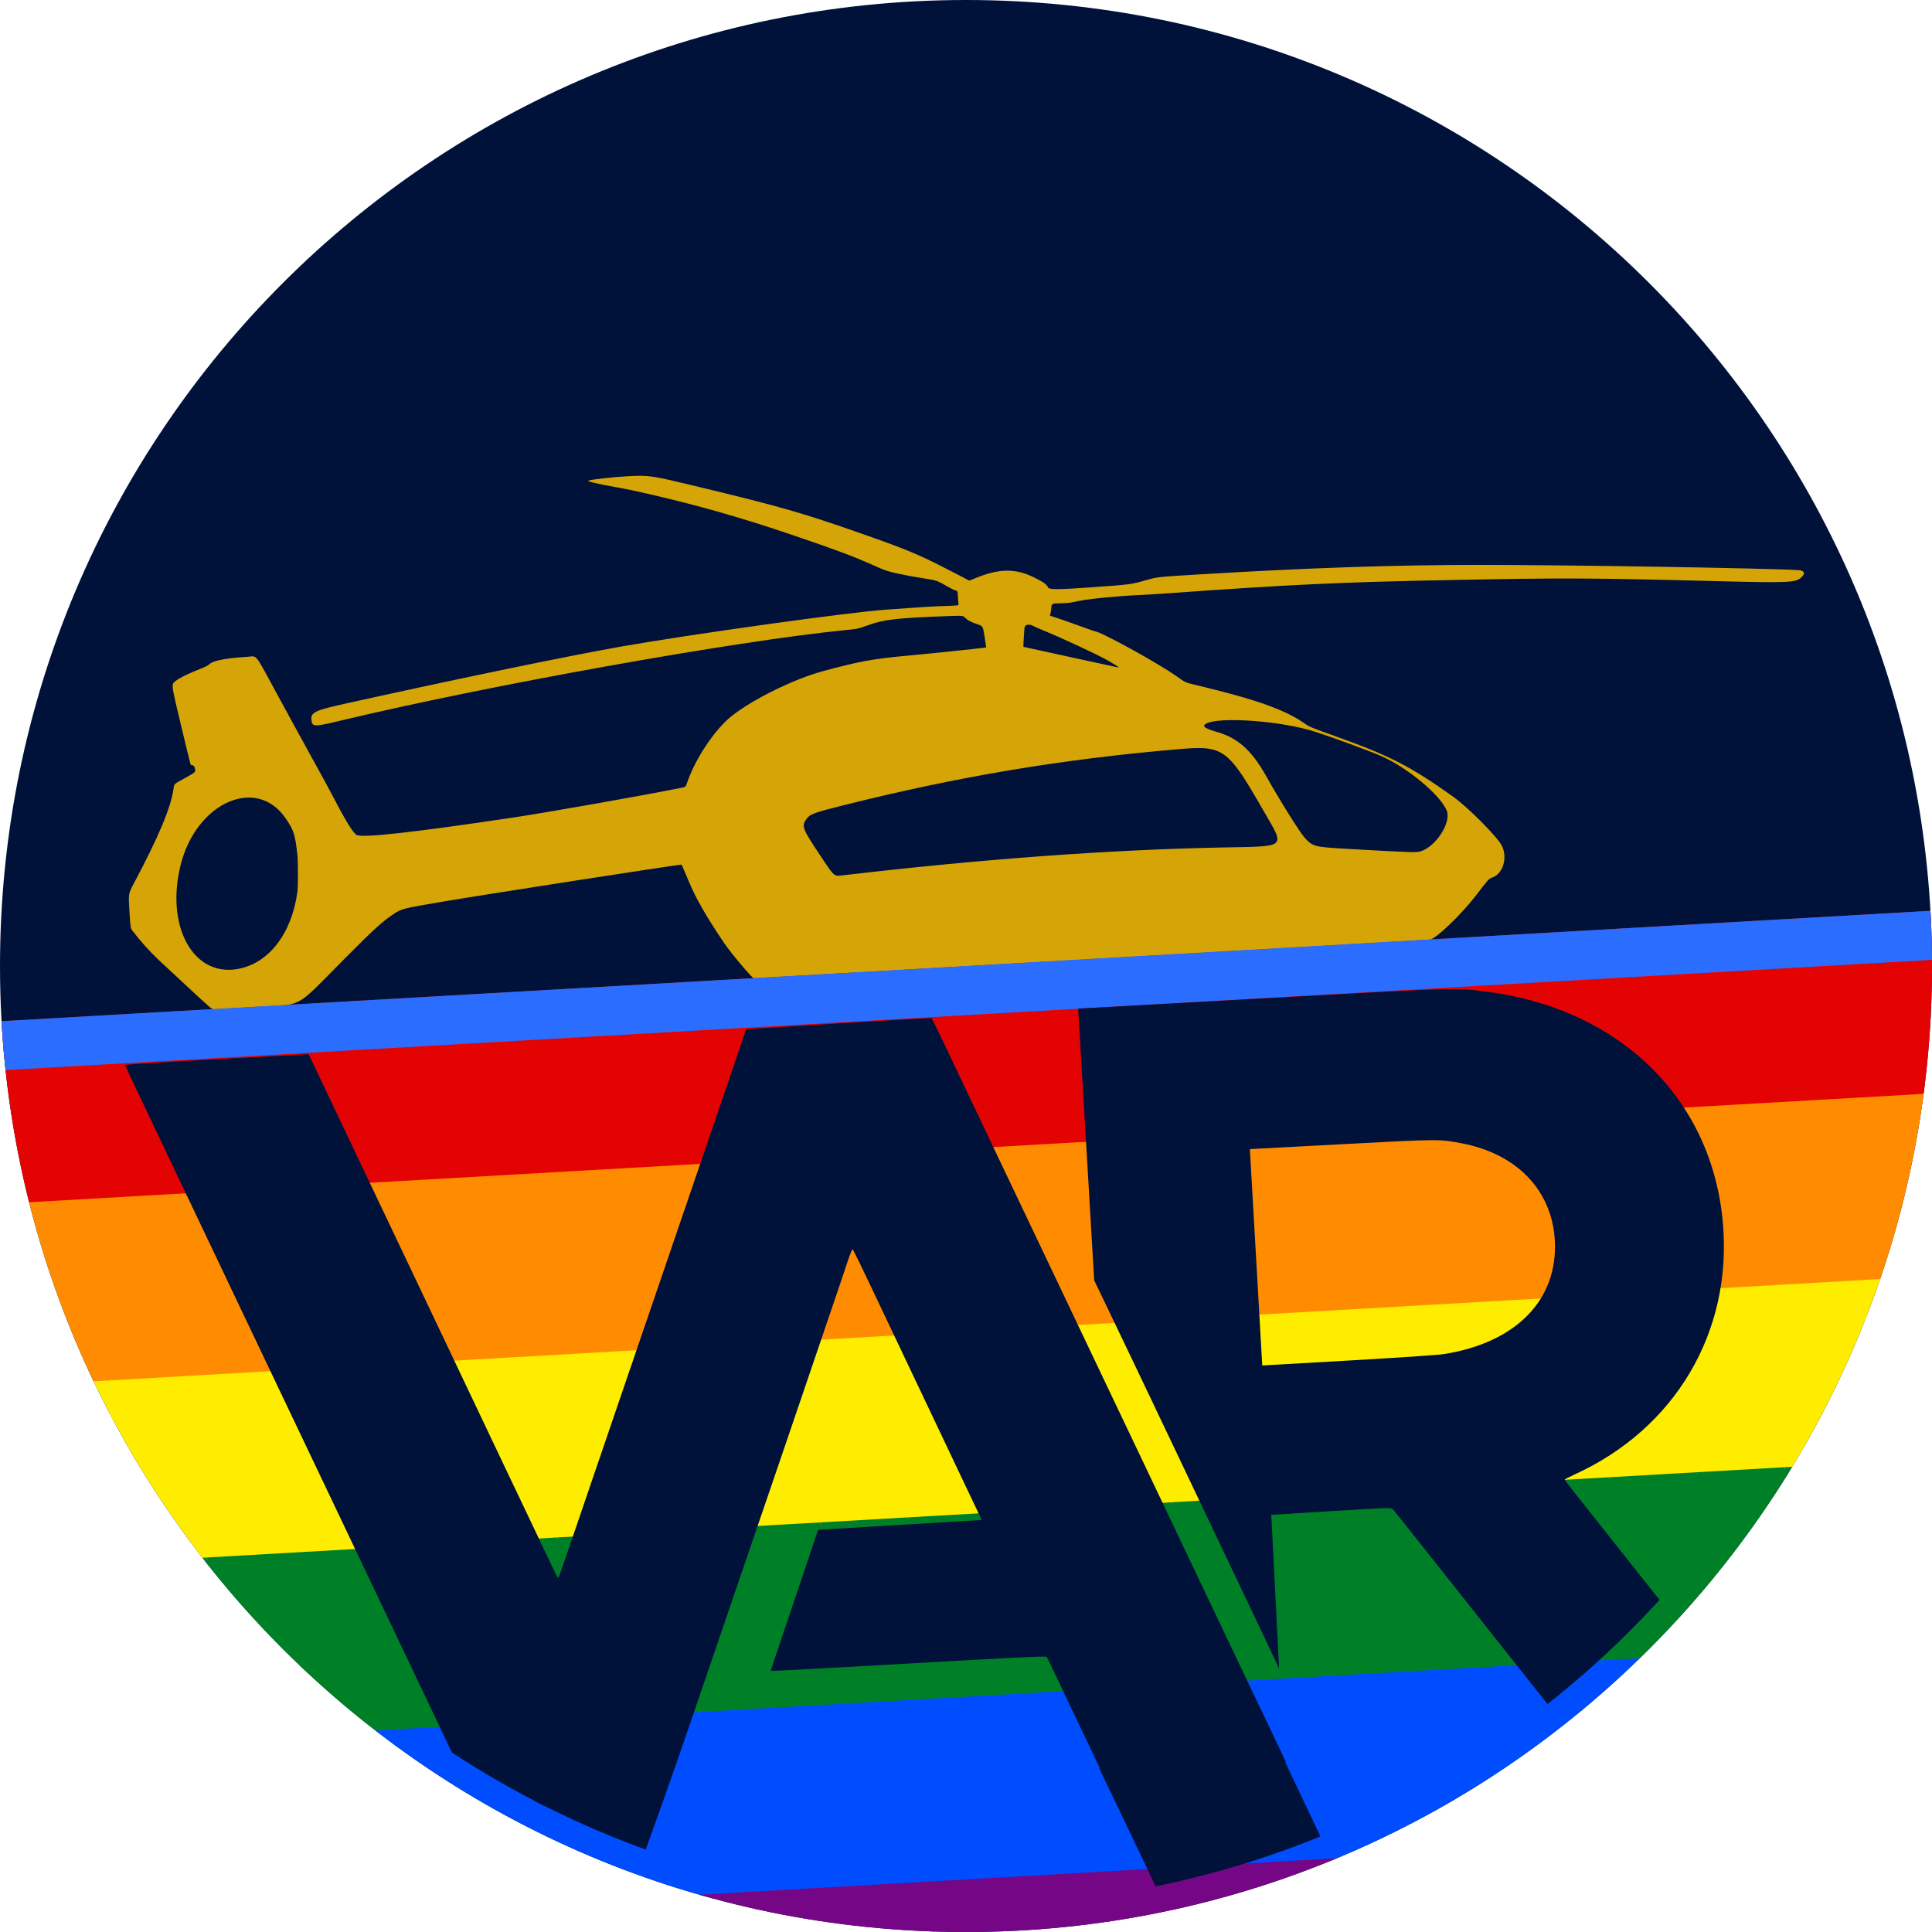
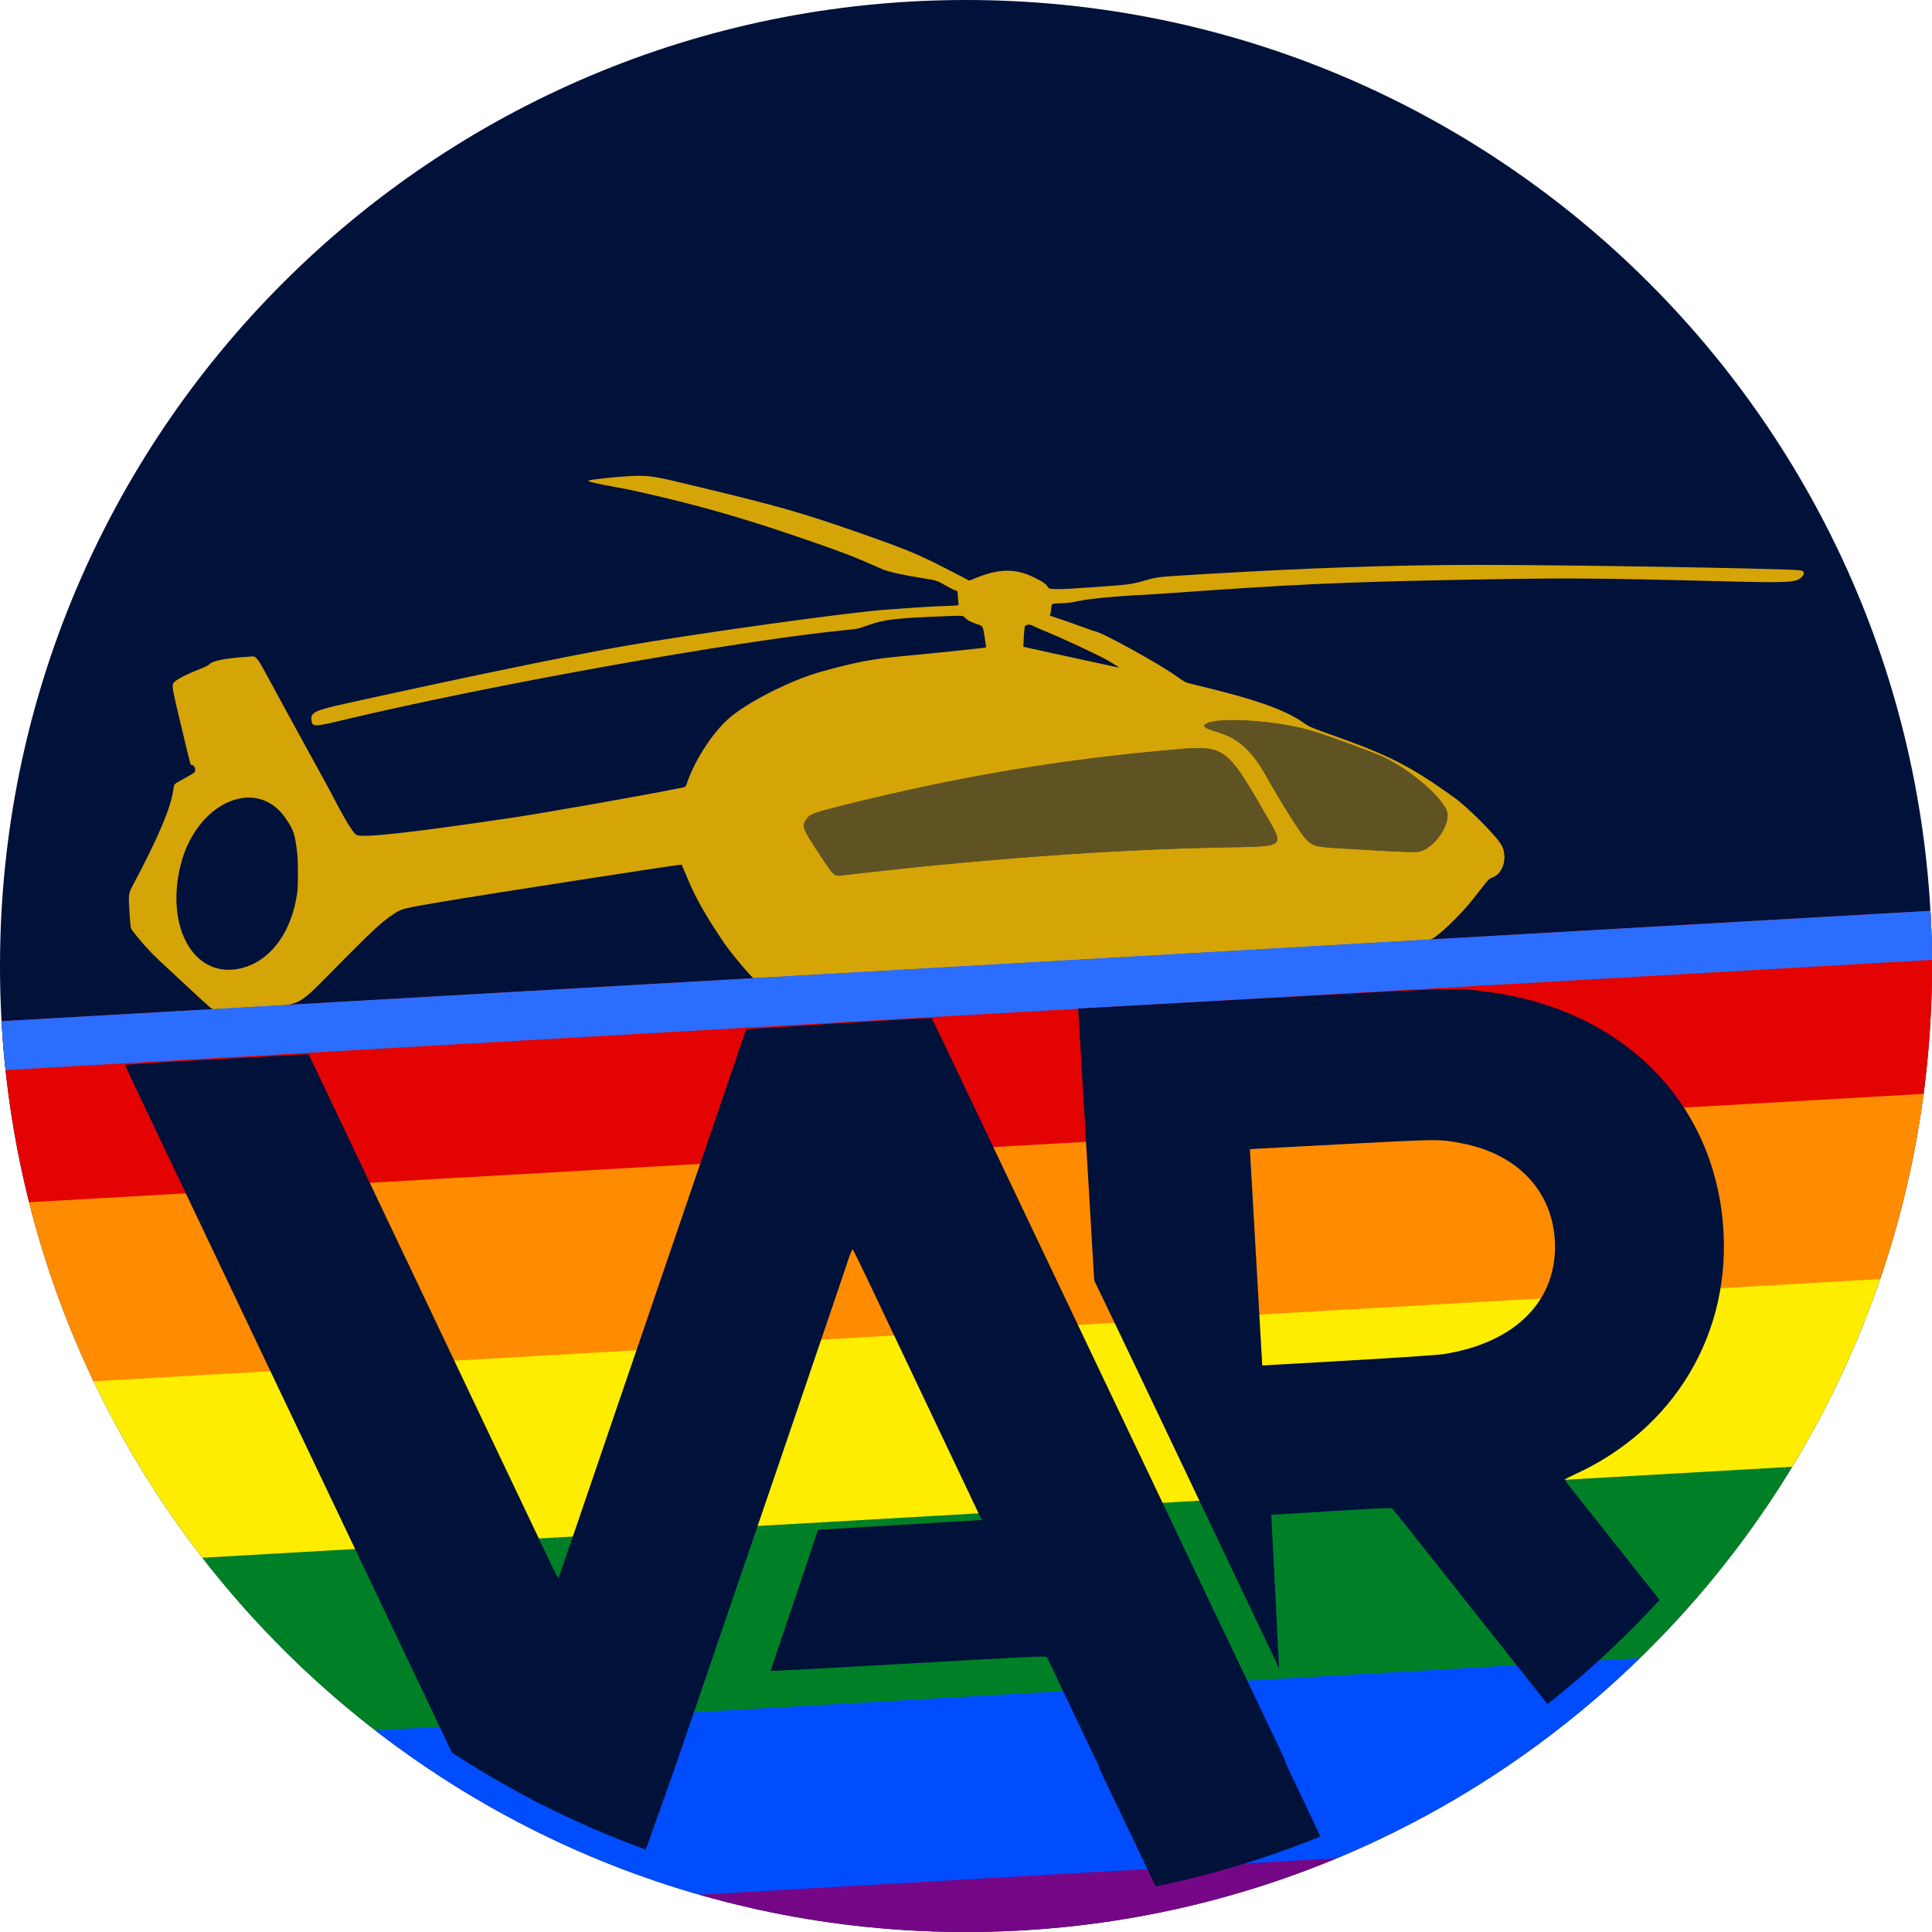
<svg xmlns="http://www.w3.org/2000/svg" viewBox="0 0 512 512" width="512" height="512">
  <defs>
    <clipPath id="a85">
      <circle cx="256" cy="256" r="256" />
    </clipPath>
  </defs>
  <g clip-path="url(#a85)">
    <circle cx="256" cy="256" r="256" fill="#00113A" />
    <defs>
      <clipPath id="f83">
        <rect x="-512" y="256" width="1536" height="1024" transform="rotate(-3.275 256 256)" />
      </clipPath>
    </defs>
    <g clip-path="url(#f83)">
      <g transform="rotate(-3.275 256 256)">
        <g transform="translate(0,256)">
          <defs>
            <clipPath id="pw61">
              <rect x="-0.40" y="-60" width="24.07" height="1024" />
            </clipPath>
          </defs>
          <g clip-path="url(#pw61)">
            <g>
              <rect x="-512" y="0.00" width="1536" height="48.93" fill="#E40303" />
              <rect x="-512" y="48.33" width="1536" height="48.93" fill="#FF8C00" />
              <rect x="-512" y="96.67" width="1536" height="48.93" fill="#FFED00" />
              <rect x="-512" y="145.00" width="1536" height="48.93" fill="#008026" />
              <rect x="-512" y="193.33" width="1536" height="48.93" fill="#004DFF" />
              <rect x="-512" y="241.67" width="1536" height="48.93" fill="#750787" />
              <animateTransform attributeName="transform" type="translate" values="0 -8;0 8;0 -8" dur="2.6s" begin="-0.00s" repeatCount="indefinite" calcMode="spline" keySplines="0.4 0 0.6 1;0.4 0 0.6 1" />
            </g>
          </g>
          <defs>
            <clipPath id="pw62">
              <rect x="22.87" y="-60" width="24.07" height="1024" />
            </clipPath>
          </defs>
          <g clip-path="url(#pw62)">
            <g>
              <rect x="-512" y="0.00" width="1536" height="48.93" fill="#E40303" />
              <rect x="-512" y="48.33" width="1536" height="48.93" fill="#FF8C00" />
              <rect x="-512" y="96.67" width="1536" height="48.93" fill="#FFED00" />
              <rect x="-512" y="145.00" width="1536" height="48.93" fill="#008026" />
              <rect x="-512" y="193.33" width="1536" height="48.93" fill="#004DFF" />
              <rect x="-512" y="241.67" width="1536" height="48.93" fill="#750787" />
              <animateTransform attributeName="transform" type="translate" values="0 -8;0 8;0 -8" dur="2.6s" begin="-0.12s" repeatCount="indefinite" calcMode="spline" keySplines="0.4 0 0.6 1;0.4 0 0.6 1" />
            </g>
          </g>
          <defs>
            <clipPath id="pw63">
              <rect x="46.15" y="-60" width="24.07" height="1024" />
            </clipPath>
          </defs>
          <g clip-path="url(#pw63)">
            <g>
              <rect x="-512" y="0.00" width="1536" height="48.93" fill="#E40303" />
              <rect x="-512" y="48.33" width="1536" height="48.93" fill="#FF8C00" />
              <rect x="-512" y="96.67" width="1536" height="48.93" fill="#FFED00" />
              <rect x="-512" y="145.00" width="1536" height="48.93" fill="#008026" />
              <rect x="-512" y="193.33" width="1536" height="48.93" fill="#004DFF" />
              <rect x="-512" y="241.67" width="1536" height="48.93" fill="#750787" />
              <animateTransform attributeName="transform" type="translate" values="0 -8;0 8;0 -8" dur="2.6s" begin="-0.24s" repeatCount="indefinite" calcMode="spline" keySplines="0.4 0 0.6 1;0.4 0 0.6 1" />
            </g>
          </g>
          <defs>
            <clipPath id="pw64">
              <rect x="69.42" y="-60" width="24.07" height="1024" />
            </clipPath>
          </defs>
          <g clip-path="url(#pw64)">
            <g>
              <rect x="-512" y="0.00" width="1536" height="48.93" fill="#E40303" />
              <rect x="-512" y="48.33" width="1536" height="48.93" fill="#FF8C00" />
              <rect x="-512" y="96.67" width="1536" height="48.93" fill="#FFED00" />
              <rect x="-512" y="145.00" width="1536" height="48.93" fill="#008026" />
              <rect x="-512" y="193.33" width="1536" height="48.93" fill="#004DFF" />
              <rect x="-512" y="241.67" width="1536" height="48.93" fill="#750787" />
              <animateTransform attributeName="transform" type="translate" values="0 -8;0 8;0 -8" dur="2.6s" begin="-0.35s" repeatCount="indefinite" calcMode="spline" keySplines="0.4 0 0.6 1;0.4 0 0.6 1" />
            </g>
          </g>
          <defs>
            <clipPath id="pw65">
              <rect x="92.69" y="-60" width="24.07" height="1024" />
            </clipPath>
          </defs>
          <g clip-path="url(#pw65)">
            <g>
              <rect x="-512" y="0.00" width="1536" height="48.93" fill="#E40303" />
              <rect x="-512" y="48.33" width="1536" height="48.93" fill="#FF8C00" />
              <rect x="-512" y="96.67" width="1536" height="48.93" fill="#FFED00" />
              <rect x="-512" y="145.00" width="1536" height="48.93" fill="#008026" />
              <rect x="-512" y="193.33" width="1536" height="48.93" fill="#004DFF" />
              <rect x="-512" y="241.67" width="1536" height="48.93" fill="#750787" />
              <animateTransform attributeName="transform" type="translate" values="0 -8;0 8;0 -8" dur="2.6s" begin="-0.47s" repeatCount="indefinite" calcMode="spline" keySplines="0.4 0 0.6 1;0.4 0 0.6 1" />
            </g>
          </g>
          <defs>
            <clipPath id="pw66">
              <rect x="115.96" y="-60" width="24.07" height="1024" />
            </clipPath>
          </defs>
          <g clip-path="url(#pw66)">
            <g>
              <rect x="-512" y="0.00" width="1536" height="48.93" fill="#E40303" />
              <rect x="-512" y="48.33" width="1536" height="48.93" fill="#FF8C00" />
              <rect x="-512" y="96.67" width="1536" height="48.93" fill="#FFED00" />
              <rect x="-512" y="145.00" width="1536" height="48.93" fill="#008026" />
              <rect x="-512" y="193.33" width="1536" height="48.93" fill="#004DFF" />
              <rect x="-512" y="241.67" width="1536" height="48.93" fill="#750787" />
              <animateTransform attributeName="transform" type="translate" values="0 -8;0 8;0 -8" dur="2.6s" begin="-0.59s" repeatCount="indefinite" calcMode="spline" keySplines="0.4 0 0.6 1;0.4 0 0.6 1" />
            </g>
          </g>
          <defs>
            <clipPath id="pw67">
              <rect x="139.24" y="-60" width="24.07" height="1024" />
            </clipPath>
          </defs>
          <g clip-path="url(#pw67)">
            <g>
              <rect x="-512" y="0.00" width="1536" height="48.93" fill="#E40303" />
              <rect x="-512" y="48.33" width="1536" height="48.93" fill="#FF8C00" />
              <rect x="-512" y="96.67" width="1536" height="48.93" fill="#FFED00" />
              <rect x="-512" y="145.00" width="1536" height="48.93" fill="#008026" />
              <rect x="-512" y="193.33" width="1536" height="48.93" fill="#004DFF" />
              <rect x="-512" y="241.67" width="1536" height="48.93" fill="#750787" />
              <animateTransform attributeName="transform" type="translate" values="0 -8;0 8;0 -8" dur="2.6s" begin="-0.71s" repeatCount="indefinite" calcMode="spline" keySplines="0.4 0 0.6 1;0.4 0 0.6 1" />
            </g>
          </g>
          <defs>
            <clipPath id="pw68">
              <rect x="162.51" y="-60" width="24.07" height="1024" />
            </clipPath>
          </defs>
          <g clip-path="url(#pw68)">
            <g>
              <rect x="-512" y="0.00" width="1536" height="48.93" fill="#E40303" />
              <rect x="-512" y="48.33" width="1536" height="48.93" fill="#FF8C00" />
              <rect x="-512" y="96.67" width="1536" height="48.93" fill="#FFED00" />
              <rect x="-512" y="145.00" width="1536" height="48.93" fill="#008026" />
              <rect x="-512" y="193.33" width="1536" height="48.93" fill="#004DFF" />
              <rect x="-512" y="241.67" width="1536" height="48.93" fill="#750787" />
              <animateTransform attributeName="transform" type="translate" values="0 -8;0 8;0 -8" dur="2.6s" begin="-0.83s" repeatCount="indefinite" calcMode="spline" keySplines="0.4 0 0.6 1;0.4 0 0.6 1" />
            </g>
          </g>
          <defs>
            <clipPath id="pw69">
              <rect x="185.78" y="-60" width="24.07" height="1024" />
            </clipPath>
          </defs>
          <g clip-path="url(#pw69)">
            <g>
              <rect x="-512" y="0.00" width="1536" height="48.93" fill="#E40303" />
              <rect x="-512" y="48.33" width="1536" height="48.93" fill="#FF8C00" />
              <rect x="-512" y="96.67" width="1536" height="48.93" fill="#FFED00" />
              <rect x="-512" y="145.00" width="1536" height="48.93" fill="#008026" />
              <rect x="-512" y="193.33" width="1536" height="48.93" fill="#004DFF" />
              <rect x="-512" y="241.67" width="1536" height="48.93" fill="#750787" />
              <animateTransform attributeName="transform" type="translate" values="0 -8;0 8;0 -8" dur="2.6s" begin="-0.95s" repeatCount="indefinite" calcMode="spline" keySplines="0.4 0 0.6 1;0.4 0 0.6 1" />
            </g>
          </g>
          <defs>
            <clipPath id="pw70">
              <rect x="209.05" y="-60" width="24.07" height="1024" />
            </clipPath>
          </defs>
          <g clip-path="url(#pw70)">
            <g>
              <rect x="-512" y="0.00" width="1536" height="48.93" fill="#E40303" />
              <rect x="-512" y="48.33" width="1536" height="48.93" fill="#FF8C00" />
              <rect x="-512" y="96.67" width="1536" height="48.93" fill="#FFED00" />
              <rect x="-512" y="145.00" width="1536" height="48.93" fill="#008026" />
              <rect x="-512" y="193.33" width="1536" height="48.93" fill="#004DFF" />
              <rect x="-512" y="241.67" width="1536" height="48.93" fill="#750787" />
              <animateTransform attributeName="transform" type="translate" values="0 -8;0 8;0 -8" dur="2.6s" begin="-1.06s" repeatCount="indefinite" calcMode="spline" keySplines="0.4 0 0.6 1;0.4 0 0.6 1" />
            </g>
          </g>
          <defs>
            <clipPath id="pw71">
              <rect x="232.33" y="-60" width="24.07" height="1024" />
            </clipPath>
          </defs>
          <g clip-path="url(#pw71)">
            <g>
              <rect x="-512" y="0.00" width="1536" height="48.93" fill="#E40303" />
              <rect x="-512" y="48.33" width="1536" height="48.93" fill="#FF8C00" />
              <rect x="-512" y="96.67" width="1536" height="48.93" fill="#FFED00" />
              <rect x="-512" y="145.00" width="1536" height="48.93" fill="#008026" />
              <rect x="-512" y="193.33" width="1536" height="48.93" fill="#004DFF" />
              <rect x="-512" y="241.67" width="1536" height="48.93" fill="#750787" />
              <animateTransform attributeName="transform" type="translate" values="0 -8;0 8;0 -8" dur="2.6s" begin="-1.18s" repeatCount="indefinite" calcMode="spline" keySplines="0.4 0 0.6 1;0.4 0 0.6 1" />
            </g>
          </g>
          <defs>
            <clipPath id="pw72">
              <rect x="255.60" y="-60" width="24.07" height="1024" />
            </clipPath>
          </defs>
          <g clip-path="url(#pw72)">
            <g>
              <rect x="-512" y="0.00" width="1536" height="48.93" fill="#E40303" />
              <rect x="-512" y="48.33" width="1536" height="48.93" fill="#FF8C00" />
              <rect x="-512" y="96.67" width="1536" height="48.93" fill="#FFED00" />
              <rect x="-512" y="145.00" width="1536" height="48.93" fill="#008026" />
              <rect x="-512" y="193.33" width="1536" height="48.93" fill="#004DFF" />
              <rect x="-512" y="241.67" width="1536" height="48.93" fill="#750787" />
              <animateTransform attributeName="transform" type="translate" values="0 -8;0 8;0 -8" dur="2.6s" begin="-1.30s" repeatCount="indefinite" calcMode="spline" keySplines="0.4 0 0.6 1;0.4 0 0.6 1" />
            </g>
          </g>
          <defs>
            <clipPath id="pw73">
              <rect x="278.87" y="-60" width="24.07" height="1024" />
            </clipPath>
          </defs>
          <g clip-path="url(#pw73)">
            <g>
              <rect x="-512" y="0.00" width="1536" height="48.93" fill="#E40303" />
              <rect x="-512" y="48.33" width="1536" height="48.93" fill="#FF8C00" />
              <rect x="-512" y="96.67" width="1536" height="48.93" fill="#FFED00" />
              <rect x="-512" y="145.00" width="1536" height="48.93" fill="#008026" />
              <rect x="-512" y="193.33" width="1536" height="48.93" fill="#004DFF" />
              <rect x="-512" y="241.67" width="1536" height="48.93" fill="#750787" />
              <animateTransform attributeName="transform" type="translate" values="0 -8;0 8;0 -8" dur="2.6s" begin="-1.42s" repeatCount="indefinite" calcMode="spline" keySplines="0.4 0 0.6 1;0.4 0 0.6 1" />
            </g>
          </g>
          <defs>
            <clipPath id="pw74">
              <rect x="302.15" y="-60" width="24.07" height="1024" />
            </clipPath>
          </defs>
          <g clip-path="url(#pw74)">
            <g>
              <rect x="-512" y="0.00" width="1536" height="48.93" fill="#E40303" />
              <rect x="-512" y="48.33" width="1536" height="48.93" fill="#FF8C00" />
              <rect x="-512" y="96.67" width="1536" height="48.93" fill="#FFED00" />
              <rect x="-512" y="145.00" width="1536" height="48.93" fill="#008026" />
              <rect x="-512" y="193.33" width="1536" height="48.93" fill="#004DFF" />
              <rect x="-512" y="241.67" width="1536" height="48.93" fill="#750787" />
              <animateTransform attributeName="transform" type="translate" values="0 -8;0 8;0 -8" dur="2.6s" begin="-1.54s" repeatCount="indefinite" calcMode="spline" keySplines="0.4 0 0.6 1;0.4 0 0.6 1" />
            </g>
          </g>
          <defs>
            <clipPath id="pw75">
              <rect x="325.42" y="-60" width="24.07" height="1024" />
            </clipPath>
          </defs>
          <g clip-path="url(#pw75)">
            <g>
              <rect x="-512" y="0.00" width="1536" height="48.93" fill="#E40303" />
              <rect x="-512" y="48.33" width="1536" height="48.93" fill="#FF8C00" />
              <rect x="-512" y="96.67" width="1536" height="48.93" fill="#FFED00" />
              <rect x="-512" y="145.00" width="1536" height="48.93" fill="#008026" />
              <rect x="-512" y="193.33" width="1536" height="48.93" fill="#004DFF" />
              <rect x="-512" y="241.67" width="1536" height="48.93" fill="#750787" />
              <animateTransform attributeName="transform" type="translate" values="0 -8;0 8;0 -8" dur="2.6s" begin="-1.65s" repeatCount="indefinite" calcMode="spline" keySplines="0.4 0 0.6 1;0.4 0 0.6 1" />
            </g>
          </g>
          <defs>
            <clipPath id="pw76">
              <rect x="348.69" y="-60" width="24.07" height="1024" />
            </clipPath>
          </defs>
          <g clip-path="url(#pw76)">
            <g>
              <rect x="-512" y="0.00" width="1536" height="48.93" fill="#E40303" />
              <rect x="-512" y="48.33" width="1536" height="48.93" fill="#FF8C00" />
              <rect x="-512" y="96.67" width="1536" height="48.93" fill="#FFED00" />
              <rect x="-512" y="145.00" width="1536" height="48.93" fill="#008026" />
              <rect x="-512" y="193.33" width="1536" height="48.93" fill="#004DFF" />
              <rect x="-512" y="241.67" width="1536" height="48.93" fill="#750787" />
              <animateTransform attributeName="transform" type="translate" values="0 -8;0 8;0 -8" dur="2.6s" begin="-1.77s" repeatCount="indefinite" calcMode="spline" keySplines="0.4 0 0.6 1;0.4 0 0.6 1" />
            </g>
          </g>
          <defs>
            <clipPath id="pw77">
              <rect x="371.96" y="-60" width="24.07" height="1024" />
            </clipPath>
          </defs>
          <g clip-path="url(#pw77)">
            <g>
              <rect x="-512" y="0.00" width="1536" height="48.93" fill="#E40303" />
              <rect x="-512" y="48.33" width="1536" height="48.93" fill="#FF8C00" />
              <rect x="-512" y="96.67" width="1536" height="48.93" fill="#FFED00" />
              <rect x="-512" y="145.00" width="1536" height="48.93" fill="#008026" />
              <rect x="-512" y="193.33" width="1536" height="48.93" fill="#004DFF" />
              <rect x="-512" y="241.67" width="1536" height="48.93" fill="#750787" />
              <animateTransform attributeName="transform" type="translate" values="0 -8;0 8;0 -8" dur="2.6s" begin="-1.89s" repeatCount="indefinite" calcMode="spline" keySplines="0.4 0 0.6 1;0.4 0 0.6 1" />
            </g>
          </g>
          <defs>
            <clipPath id="pw78">
              <rect x="395.24" y="-60" width="24.07" height="1024" />
            </clipPath>
          </defs>
          <g clip-path="url(#pw78)">
            <g>
              <rect x="-512" y="0.00" width="1536" height="48.93" fill="#E40303" />
              <rect x="-512" y="48.33" width="1536" height="48.93" fill="#FF8C00" />
              <rect x="-512" y="96.67" width="1536" height="48.93" fill="#FFED00" />
              <rect x="-512" y="145.00" width="1536" height="48.93" fill="#008026" />
              <rect x="-512" y="193.33" width="1536" height="48.93" fill="#004DFF" />
              <rect x="-512" y="241.67" width="1536" height="48.93" fill="#750787" />
              <animateTransform attributeName="transform" type="translate" values="0 -8;0 8;0 -8" dur="2.6s" begin="-2.01s" repeatCount="indefinite" calcMode="spline" keySplines="0.4 0 0.6 1;0.4 0 0.6 1" />
            </g>
          </g>
          <defs>
            <clipPath id="pw79">
              <rect x="418.51" y="-60" width="24.07" height="1024" />
            </clipPath>
          </defs>
          <g clip-path="url(#pw79)">
            <g>
              <rect x="-512" y="0.00" width="1536" height="48.93" fill="#E40303" />
              <rect x="-512" y="48.33" width="1536" height="48.93" fill="#FF8C00" />
              <rect x="-512" y="96.67" width="1536" height="48.93" fill="#FFED00" />
              <rect x="-512" y="145.00" width="1536" height="48.93" fill="#008026" />
              <rect x="-512" y="193.33" width="1536" height="48.93" fill="#004DFF" />
              <rect x="-512" y="241.67" width="1536" height="48.93" fill="#750787" />
              <animateTransform attributeName="transform" type="translate" values="0 -8;0 8;0 -8" dur="2.6s" begin="-2.13s" repeatCount="indefinite" calcMode="spline" keySplines="0.4 0 0.6 1;0.4 0 0.6 1" />
            </g>
          </g>
          <defs>
            <clipPath id="pw80">
              <rect x="441.78" y="-60" width="24.07" height="1024" />
            </clipPath>
          </defs>
          <g clip-path="url(#pw80)">
            <g>
              <rect x="-512" y="0.00" width="1536" height="48.93" fill="#E40303" />
              <rect x="-512" y="48.33" width="1536" height="48.93" fill="#FF8C00" />
              <rect x="-512" y="96.67" width="1536" height="48.93" fill="#FFED00" />
              <rect x="-512" y="145.00" width="1536" height="48.93" fill="#008026" />
              <rect x="-512" y="193.33" width="1536" height="48.93" fill="#004DFF" />
              <rect x="-512" y="241.67" width="1536" height="48.93" fill="#750787" />
              <animateTransform attributeName="transform" type="translate" values="0 -8;0 8;0 -8" dur="2.6s" begin="-2.25s" repeatCount="indefinite" calcMode="spline" keySplines="0.4 0 0.6 1;0.4 0 0.6 1" />
            </g>
          </g>
          <defs>
            <clipPath id="pw81">
              <rect x="465.05" y="-60" width="24.07" height="1024" />
            </clipPath>
          </defs>
          <g clip-path="url(#pw81)">
            <g>
              <rect x="-512" y="0.00" width="1536" height="48.93" fill="#E40303" />
              <rect x="-512" y="48.33" width="1536" height="48.93" fill="#FF8C00" />
              <rect x="-512" y="96.67" width="1536" height="48.93" fill="#FFED00" />
              <rect x="-512" y="145.00" width="1536" height="48.93" fill="#008026" />
              <rect x="-512" y="193.33" width="1536" height="48.93" fill="#004DFF" />
              <rect x="-512" y="241.67" width="1536" height="48.93" fill="#750787" />
              <animateTransform attributeName="transform" type="translate" values="0 -8;0 8;0 -8" dur="2.6s" begin="-2.36s" repeatCount="indefinite" calcMode="spline" keySplines="0.4 0 0.6 1;0.4 0 0.6 1" />
            </g>
          </g>
          <defs>
            <clipPath id="pw82">
              <rect x="488.33" y="-60" width="24.07" height="1024" />
            </clipPath>
          </defs>
          <g clip-path="url(#pw82)">
            <g>
              <rect x="-512" y="0.00" width="1536" height="48.93" fill="#E40303" />
              <rect x="-512" y="48.33" width="1536" height="48.93" fill="#FF8C00" />
              <rect x="-512" y="96.67" width="1536" height="48.93" fill="#FFED00" />
              <rect x="-512" y="145.00" width="1536" height="48.93" fill="#008026" />
              <rect x="-512" y="193.33" width="1536" height="48.93" fill="#004DFF" />
              <rect x="-512" y="241.67" width="1536" height="48.93" fill="#750787" />
              <animateTransform attributeName="transform" type="translate" values="0 -8;0 8;0 -8" dur="2.6s" begin="-2.48s" repeatCount="indefinite" calcMode="spline" keySplines="0.4 0 0.6 1;0.4 0 0.6 1" />
            </g>
          </g>
        </g>
      </g>
    </g>
    <g fill="#D5A507" transform="translate(34.00,126.11) scale(0.444)">
      <path d="M35.7 305.27C27.86 297.99 20 290.67 18.23 289.02C12.94 284.07 7.26 277.76 2.59 271.63C1.3 269.94 1.3 269.94 0.67 259.67C0.04 249.4 0.04 249.4 3.21 243.43C17.85 215.93 25.31 198.26 26.9 187.33C27.45 183.58 26.65 184.36 34.25 180.13C39.92 176.97 39.91 176.98 39.91 175.49C39.91 173.85 39.02 172.61 37.83 172.6C37.11 172.6 37.81 175.22 31.69 149.81C26.64 128.87 26.11 126.2 26.67 124.15C27.12 122.49 32.62 119.37 41.13 115.95C46.53 113.78 47.49 113.3 48.58 112.26C50.67 110.26 58.97 108.69 71.24 107.99C77.19 107.64 74.98 104.81 89.29 131.15C96.15 143.79 105.73 161.29 110.57 170.04C115.41 178.79 120.75 188.62 122.44 191.88C129.48 205.52 134.23 213.21 136.29 214.34C139.72 216.22 170.18 212.83 229.23 204.01C250.02 200.91 306.75 190.88 330.23 186.17C332.66 185.68 332.66 185.68 333.54 183.12C338.5 168.63 350.1 151.3 360.17 143.32C372.8 133.3 397.13 121.34 414.41 116.63C435.84 110.79 444.66 109.17 464.81 107.34C479.81 105.98 511.76 102.62 512.05 102.38C512.08 102.36 511.65 99.49 511.1 96.01C510.1 89.68 510.1 89.68 506.87 88.58C502.65 87.13 501 86.26 499.45 84.67C498.18 83.37 498.18 83.37 487.88 83.75C459.05 84.82 451.08 85.73 441.9 89.01C435.4 91.33 435.45 91.31 428.8 91.97C362.81 98.45 214.12 125.11 126.21 146.21C111.13 149.83 109.91 149.82 109.35 146.09C108.62 141.18 110.96 140.04 130.7 135.68C199.78 120.43 262.82 107.4 294.63 101.81C336.98 94.36 431.41 81.22 452.54 79.84C455.13 79.67 462.05 79.18 467.91 78.75C473.77 78.33 480.74 77.91 483.41 77.82C496.02 77.41 495.76 77.44 495.55 76.49C495.44 76.03 495.28 74.08 495.18 72.17C495.01 68.69 495.01 68.69 493.75 68.38C493.06 68.2 491.24 67.34 489.71 66.47C482.4 62.32 482.87 62.48 475.05 61.23C461.69 59.09 454.17 57.41 449.82 55.59C448.42 55 444.91 53.47 442.02 52.19C431.61 47.57 418.28 42.66 392.8 34.08C364.87 24.67 339.59 17.5 311.76 11.09C299.95 8.37 299.99 8.38 290.21 6.6C279.38 4.63 274.04 3.36 274.55 2.87C275.14 2.3 289.73 0.65 297.88 0.23C311.16 -0.46 311.55 -0.4 341.15 6.74C389.7 18.46 402.15 22.04 437.97 34.58C462.99 43.33 472.02 47.05 486.52 54.55C489.7 56.2 494.13 58.47 496.36 59.59C498.58 60.72 500.74 61.86 501.14 62.13C501.87 62.62 501.89 62.62 504.82 61.38C519.4 55.23 529.43 55.03 540.79 60.69C546.35 63.46 548.17 64.78 548.98 66.6C549.58 67.97 555.31 67.94 575.92 66.45C598.39 64.83 598.39 64.83 607.34 62.29C614.29 60.32 614.14 60.33 639.56 58.79C703.41 54.93 756.26 53.13 806.36 53.13C858.12 53.13 977.54 55.09 996.82 56.26C1000.43 56.48 1001.17 58.14 998.71 60.49C995.29 63.76 991.43 63.94 948.73 62.85C873.08 60.91 856.08 60.83 788.97 62.17C722.22 63.5 694.67 64.8 620.01 70.11C613.86 70.55 607 70.98 604.77 71.07C591.89 71.59 573.5 73.35 567.47 74.64C561.97 75.82 561.32 75.9 556.36 76.04C551.11 76.19 551.11 76.19 550.94 78.75C550.84 80.16 550.57 81.77 550.34 82.33C550.01 83.11 549.99 83.38 550.24 83.47C550.42 83.53 553.42 84.55 556.9 85.72C560.39 86.9 566.25 88.96 569.93 90.32C573.61 91.67 576.74 92.77 576.89 92.77C580.14 92.77 614.7 111.79 625.81 119.69C630.93 123.34 630.93 123.34 636.87 124.75C672.02 133.12 689.95 139.38 701.29 147.24C705.18 149.93 705.18 149.93 720.24 155.31C752.95 166.98 765.35 173.35 790.99 191.66C799.5 197.73 816.67 214.97 819.64 220.42C823.42 227.36 820.75 237.21 814.42 239.63C811.9 240.59 812.26 240.2 804.25 250.61C795.46 262.02 780.6 276.24 776.87 276.82C775.66 277 373.53 299.94 373.25 299.84C371.87 299.33 359.32 284.34 355.46 278.59C344.66 262.51 338.75 252.16 334.39 241.69C332.21 236.45 330.36 232.1 330.28 232.02C329.97 231.71 213.68 249.73 187.97 254.08C164.08 258.12 163.13 258.35 158.5 261.43C151.54 266.06 146.73 270.44 129.11 288.18C98.73 318.77 105.03 315.29 77.25 316.85C63.91 317.61 52.31 318.29 51.48 318.37C49.96 318.52 49.96 318.52 35.7 305.27ZM65.16 294.35C83.73 291.12 97.51 273.39 100.91 248.38C101.38 244.97 101.37 230.17 100.9 226C99.56 213.99 98.8 211.61 94.02 204.55C76.64 178.83 40.43 194.92 31.18 232.47C22.2 268.91 38.7 298.96 65.16 294.35ZM426.51 238.42C508.82 228.76 585.47 223.14 652.64 221.81C692.24 221.03 690.56 222.48 677.71 200.11C656.08 162.43 653.86 160.82 626.75 163.14C557.73 169.02 495.94 179.34 427.86 196.36C408.78 201.13 406.7 201.91 404.56 205.13C401.84 209.25 402.31 210.47 412.79 226.27C421.54 239.45 421.09 239.05 426.51 238.42ZM771.34 224.12C780.47 221.3 789.76 206.88 786.96 199.86C783.31 190.7 764.16 174.62 748.38 167.48C741.64 164.43 718.63 155.97 707.64 152.51C687.74 146.23 651.12 143.59 643.34 147.88C640.63 149.37 642.43 150.74 649.96 152.91C662.3 156.47 670.56 163.87 679.03 178.98C687.23 193.6 699.29 212.89 702.16 215.99C707.1 221.32 707.66 221.47 727.59 222.62C764.71 224.76 768.81 224.9 771.34 224.12ZM591.15 114.24C591.15 114.08 588 112.11 584.82 110.28C578.3 106.55 556.35 96.34 545.07 91.8C543.08 91 540.82 89.97 540.03 89.52C537.82 88.26 535.19 88.74 534.96 90.44C534.72 92.22 534.14 101.92 534.27 102.04C534.33 102.09 541.55 103.67 550.3 105.55C559.05 107.43 571.61 110.17 578.21 111.63C589.8 114.19 591.15 114.47 591.15 114.24Z" fill-rule="evenodd" />
+       <path d="M426.51 238.42C508.82 228.76 585.47 223.14 652.64 221.81C692.24 221.03 690.56 222.48 677.71 200.11C656.08 162.43 653.86 160.82 626.75 163.14C557.73 169.02 495.94 179.34 427.86 196.36C408.78 201.13 406.7 201.91 404.56 205.13C401.84 209.25 402.31 210.47 412.79 226.27C421.54 239.45 421.09 239.05 426.51 238.42ZM771.34 224.12C780.47 221.3 789.76 206.88 786.96 199.86C783.31 190.7 764.16 174.62 748.38 167.48C741.64 164.43 718.63 155.97 707.64 152.51C687.74 146.23 651.12 143.59 643.34 147.88C640.63 149.37 642.43 150.74 649.96 152.91C662.3 156.47 670.56 163.87 679.03 178.98C687.23 193.6 699.29 212.89 702.16 215.99C707.1 221.32 707.66 221.47 727.59 222.62C764.71 224.76 768.81 224.9 771.34 224.12Z" opacity="0.45" />
    </g>
    <g transform="translate(256,256) rotate(-3.275)">
      <rect x="-614.4" y="0" width="1228.8" height="13" fill="#2B6EFF" />
    </g>
    <g transform="rotate(-3.275 256 256)">
      <defs>
        <clipPath id="wc84">
          <circle cx="256" cy="256" r="249.00" />
        </clipPath>
      </defs>
      <g clip-path="url(#wc84)">
        <g fill="#00113A" transform="translate(32.03,269.00) scale(0.42394)">
          <path d="M195.1 478.09C193.93 477.63 193.3 476.14 173.69 427.85C169.31 417.07 161.96 399.04 157.36 387.77C144.85 357.16 130.53 321.99 124.7 307.6C121.86 300.58 116.25 286.82 112.24 277.02C99.77 246.52 89.4 221.12 84.01 207.84C76.29 188.85 63.1 156.48 36.82 92.04C5.35 14.87 0 1.67 0 1.08C0 0.81 25.85 0.66 57.45 0.74L114.9 0.89L119.73 12.77C122.38 19.3 128.74 34.93 133.87 47.51C145.14 75.16 159.52 110.48 170.14 136.58C174.45 147.19 182.06 165.9 187.05 178.15C196.26 200.76 206.8 226.67 220.74 260.99C224.99 271.44 230.49 284.93 232.96 290.97C235.43 297.02 240.44 309.31 244.09 318.29C251.9 337.51 251.75 337.2 252.42 336.01C252.69 335.53 256.69 325.8 261.33 314.39C269.84 293.41 277.55 274.47 295.12 231.29C300.44 218.23 308.05 199.52 312.04 189.73C318.74 173.26 325.93 155.59 346.48 105.11C350.8 94.49 358.42 75.79 363.41 63.54C368.4 51.29 376.16 32.19 380.66 21.08L388.83 0.89L446.64 0.59C478.44 0.43 504.66 0.45 504.91 0.64C505.16 0.82 508.67 9.11 512.7 19.04C516.73 28.98 524.11 47.13 529.11 59.38C541.84 90.6 555.55 124.24 565.9 149.64C570.75 161.56 578.1 179.6 582.23 189.73C586.36 199.85 593.99 218.56 599.17 231.29C604.36 244.03 612.91 265.01 618.18 277.91C633.59 315.68 644.01 341.24 650.83 358.08C654.35 366.73 659.95 380.49 663.29 388.66C666.63 396.82 673.22 412.99 677.95 424.58C682.68 436.18 689.46 452.8 693.03 461.52C696.6 470.24 699.52 477.52 699.52 477.7C699.52 477.88 673.66 478.03 642.04 478.03L584.56 478.03L581.68 471.05C577.2 460.19 560.23 418.53 557.18 410.93C555.68 407.17 554.19 403.76 553.87 403.36C553.42 402.77 535.39 402.61 467.27 402.61C419.95 402.61 381.24 402.46 381.24 402.26C381.24 402.07 384.56 393.72 388.61 383.71C396.8 363.5 408.21 335.11 412.82 323.49L415.81 315.92L467.08 315.77L518.34 315.62L513.87 304.63C511.41 298.59 505.44 283.89 500.59 271.97C495.75 260.05 487.88 240.68 483.1 228.92C478.32 217.16 470.83 198.72 466.45 187.95C450.59 148.87 447.82 142.25 447.34 142.09C447.07 142 445.2 146.13 443.18 151.28C441.16 156.42 434.67 172.52 428.75 187.05C422.83 201.59 414.81 221.36 410.93 231C407.04 240.63 399.56 259.07 394.3 271.97C376.24 316.27 366.82 339.41 358.64 359.56C345.14 392.83 338.8 408.42 330.37 429.04C311.03 476.38 310.36 477.95 309.1 478.28C307.23 478.79 196.4 478.6 195.1 478.09ZM881.95 474.91C879.81 472 876.03 466.65 856.48 438.84C852.23 432.79 840.49 416.09 830.38 401.72C820.26 387.35 807.21 368.78 801.36 360.45C784.84 336.91 776.14 324.62 775.21 323.48C774.4 322.5 772.01 322.45 736.79 322.59L699.23 322.74L698.93 370.83L698.63 418.92L690.21 398.15C685.57 386.72 677.74 367.49 672.81 355.4C667.87 343.32 660.52 325.28 656.47 315.32C652.42 305.36 644.8 286.65 639.54 273.75C634.28 260.85 625.94 240.41 621.01 228.33C616.08 216.24 608.68 198.2 604.57 188.24L597.09 170.13L596.94 85.03L596.79 -0.07L711.55 0.16C835.48 0.41 832.04 0.32 850.36 3.58C934.1 18.49 989.12 78.21 991.5 156.77C993.56 225.09 954.38 283.51 889.7 308.51C886.35 309.81 883.62 311.05 883.61 311.28C883.61 311.67 888.25 318.33 910.61 350.06C915.44 356.92 922.68 367.21 926.69 372.92C930.71 378.64 938.14 389.19 943.21 396.38C948.28 403.56 955.61 413.98 959.5 419.54C963.39 425.09 972.96 438.72 980.78 449.82C999.57 476.5 1000 477.12 1000 477.61C1000 477.84 973.95 478.03 942.12 478.03C884.24 478.03 884.24 478.03 881.95 474.91ZM812.44 228.62C858.16 224.16 885.99 198.77 885.99 161.52C885.99 130.34 865.44 106.28 831.53 97.74C817.42 94.19 818.24 94.23 756.09 93.98L698.93 93.75L698.93 161.48L698.93 229.22L752.61 229.22C784.27 229.22 808.81 228.97 812.44 228.62Z" fill-rule="evenodd" />
          <path d="M192.83 474.62 L311.60 474.62 L252.04 614.97 L252.04 614.97 ZM582.75 474.62 L697.88 474.62 L780.63 678.62 L666.26 678.62 ZM887.32 474.62 L997.18 474.62 L1138.70 678.62 L1067.96 678.62 Z" />
        </g>
      </g>
    </g>
  </g>
</svg>
